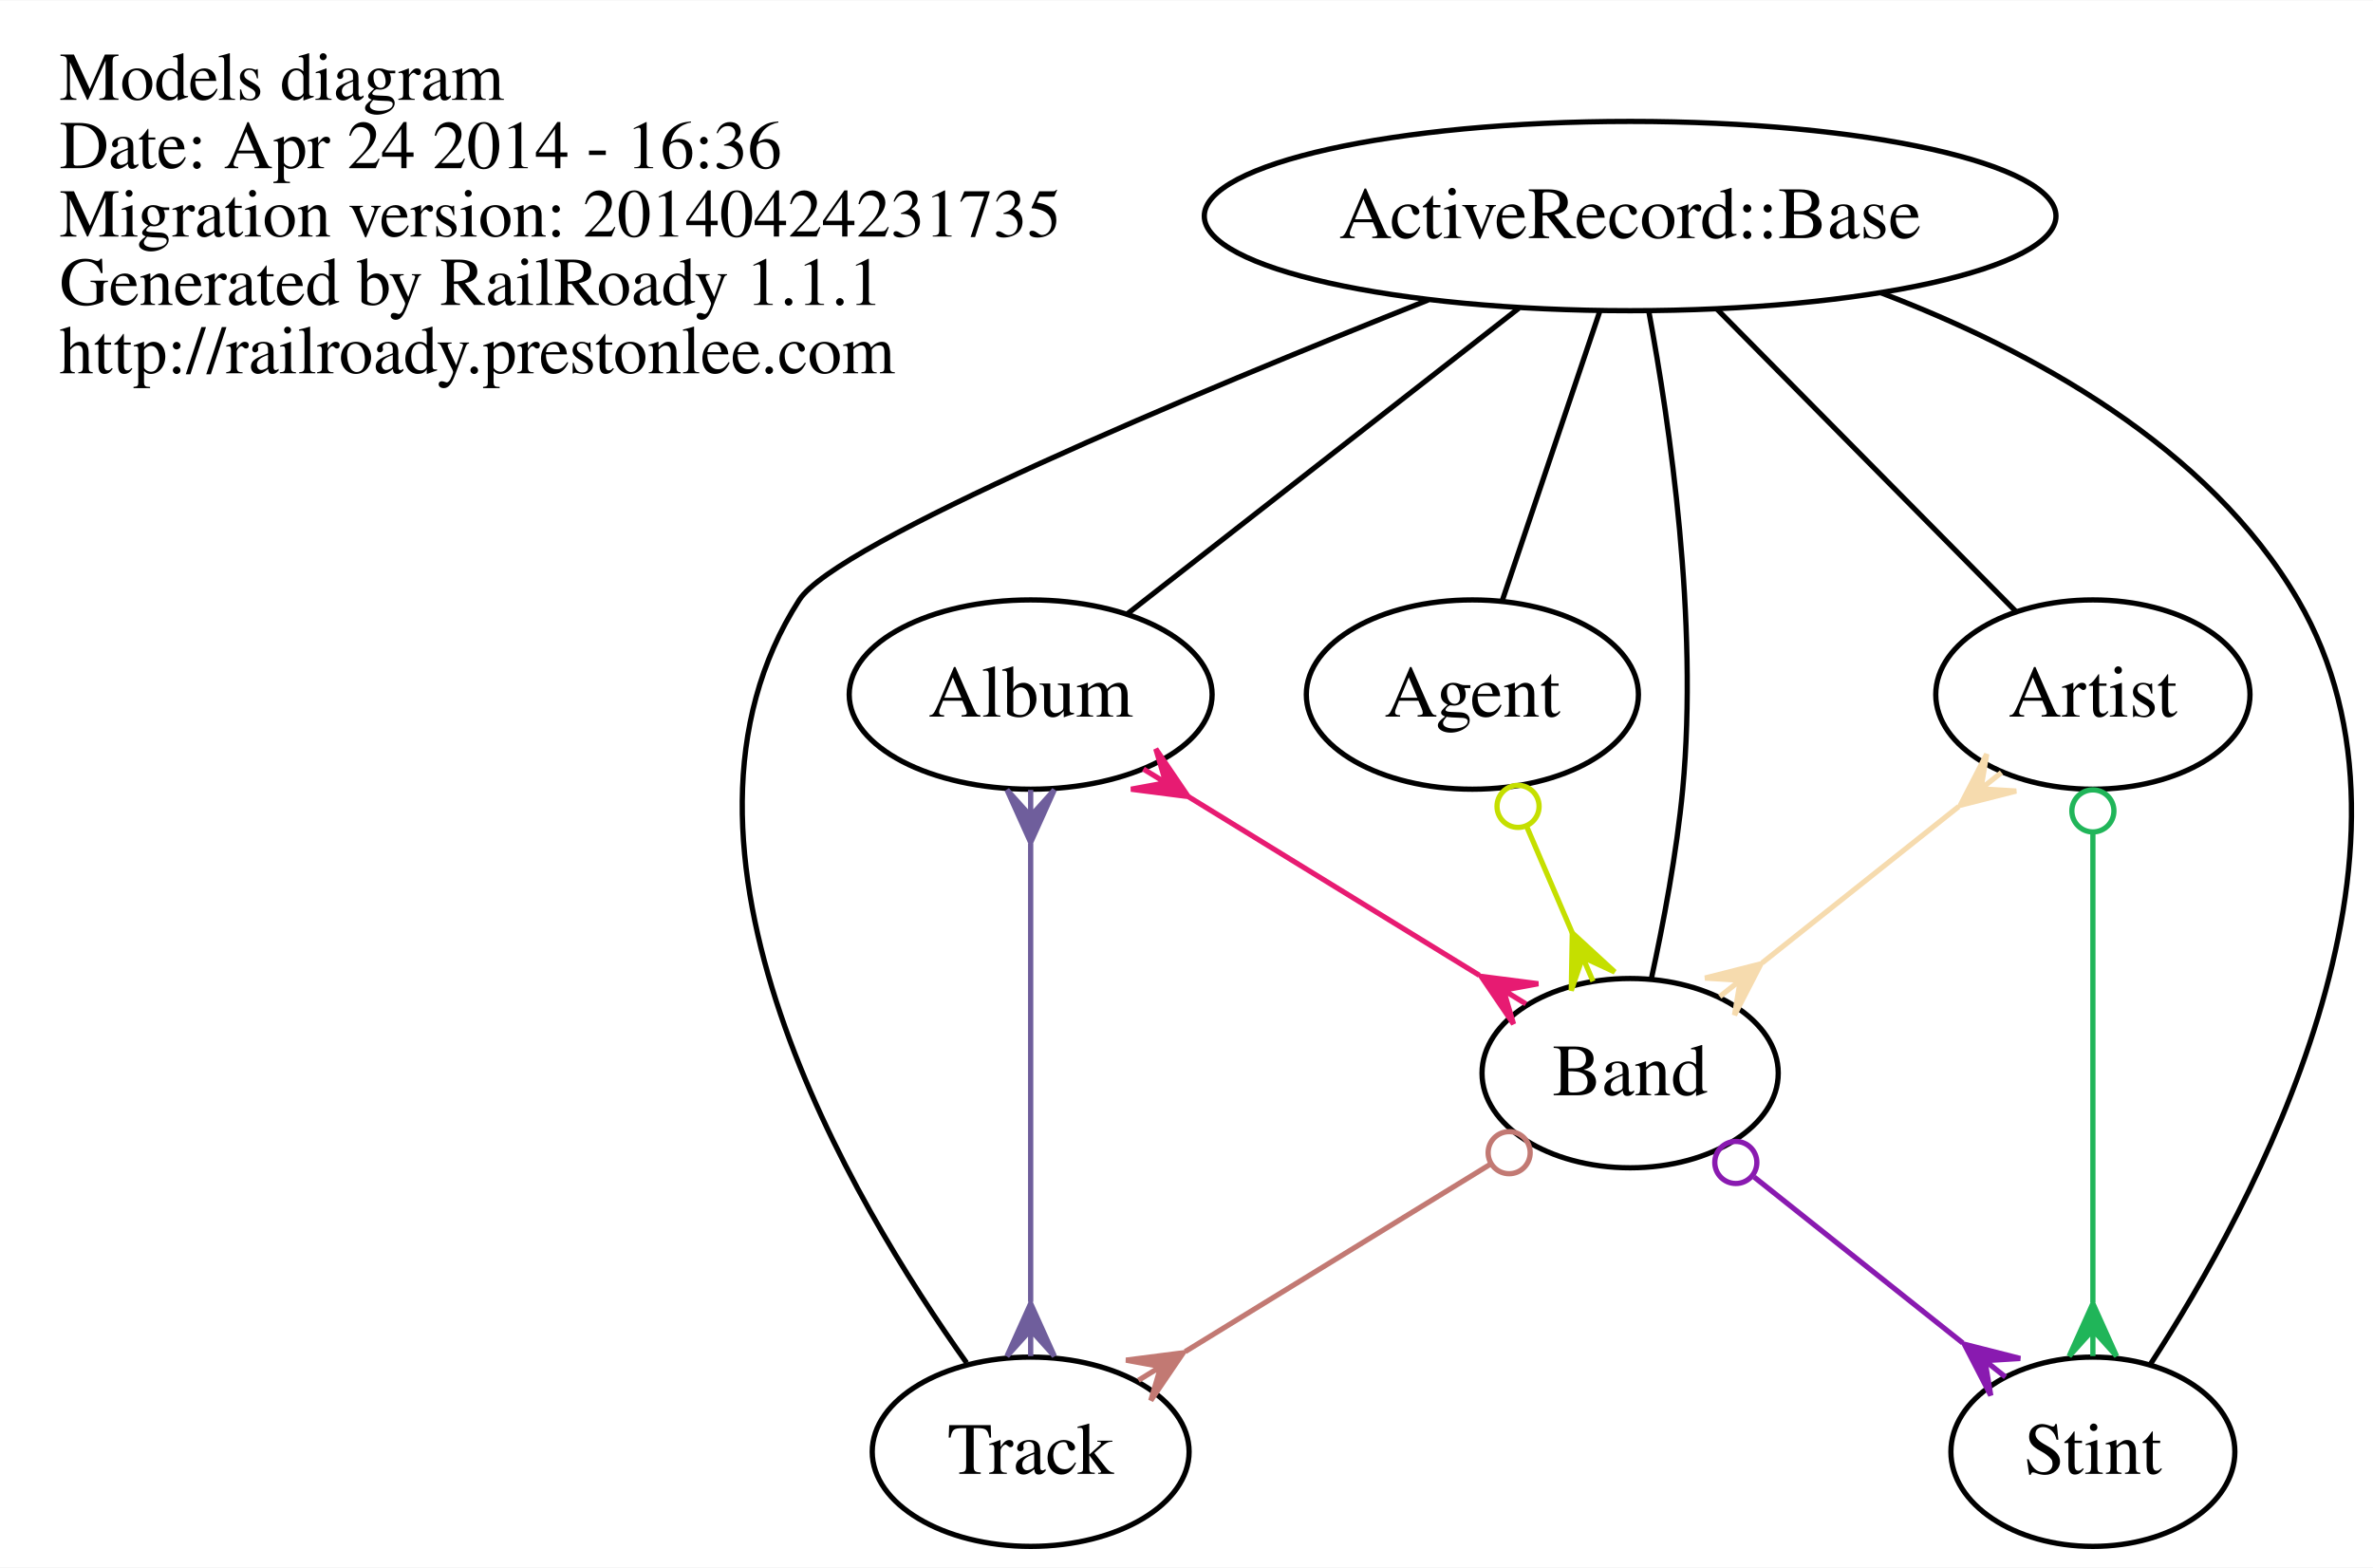
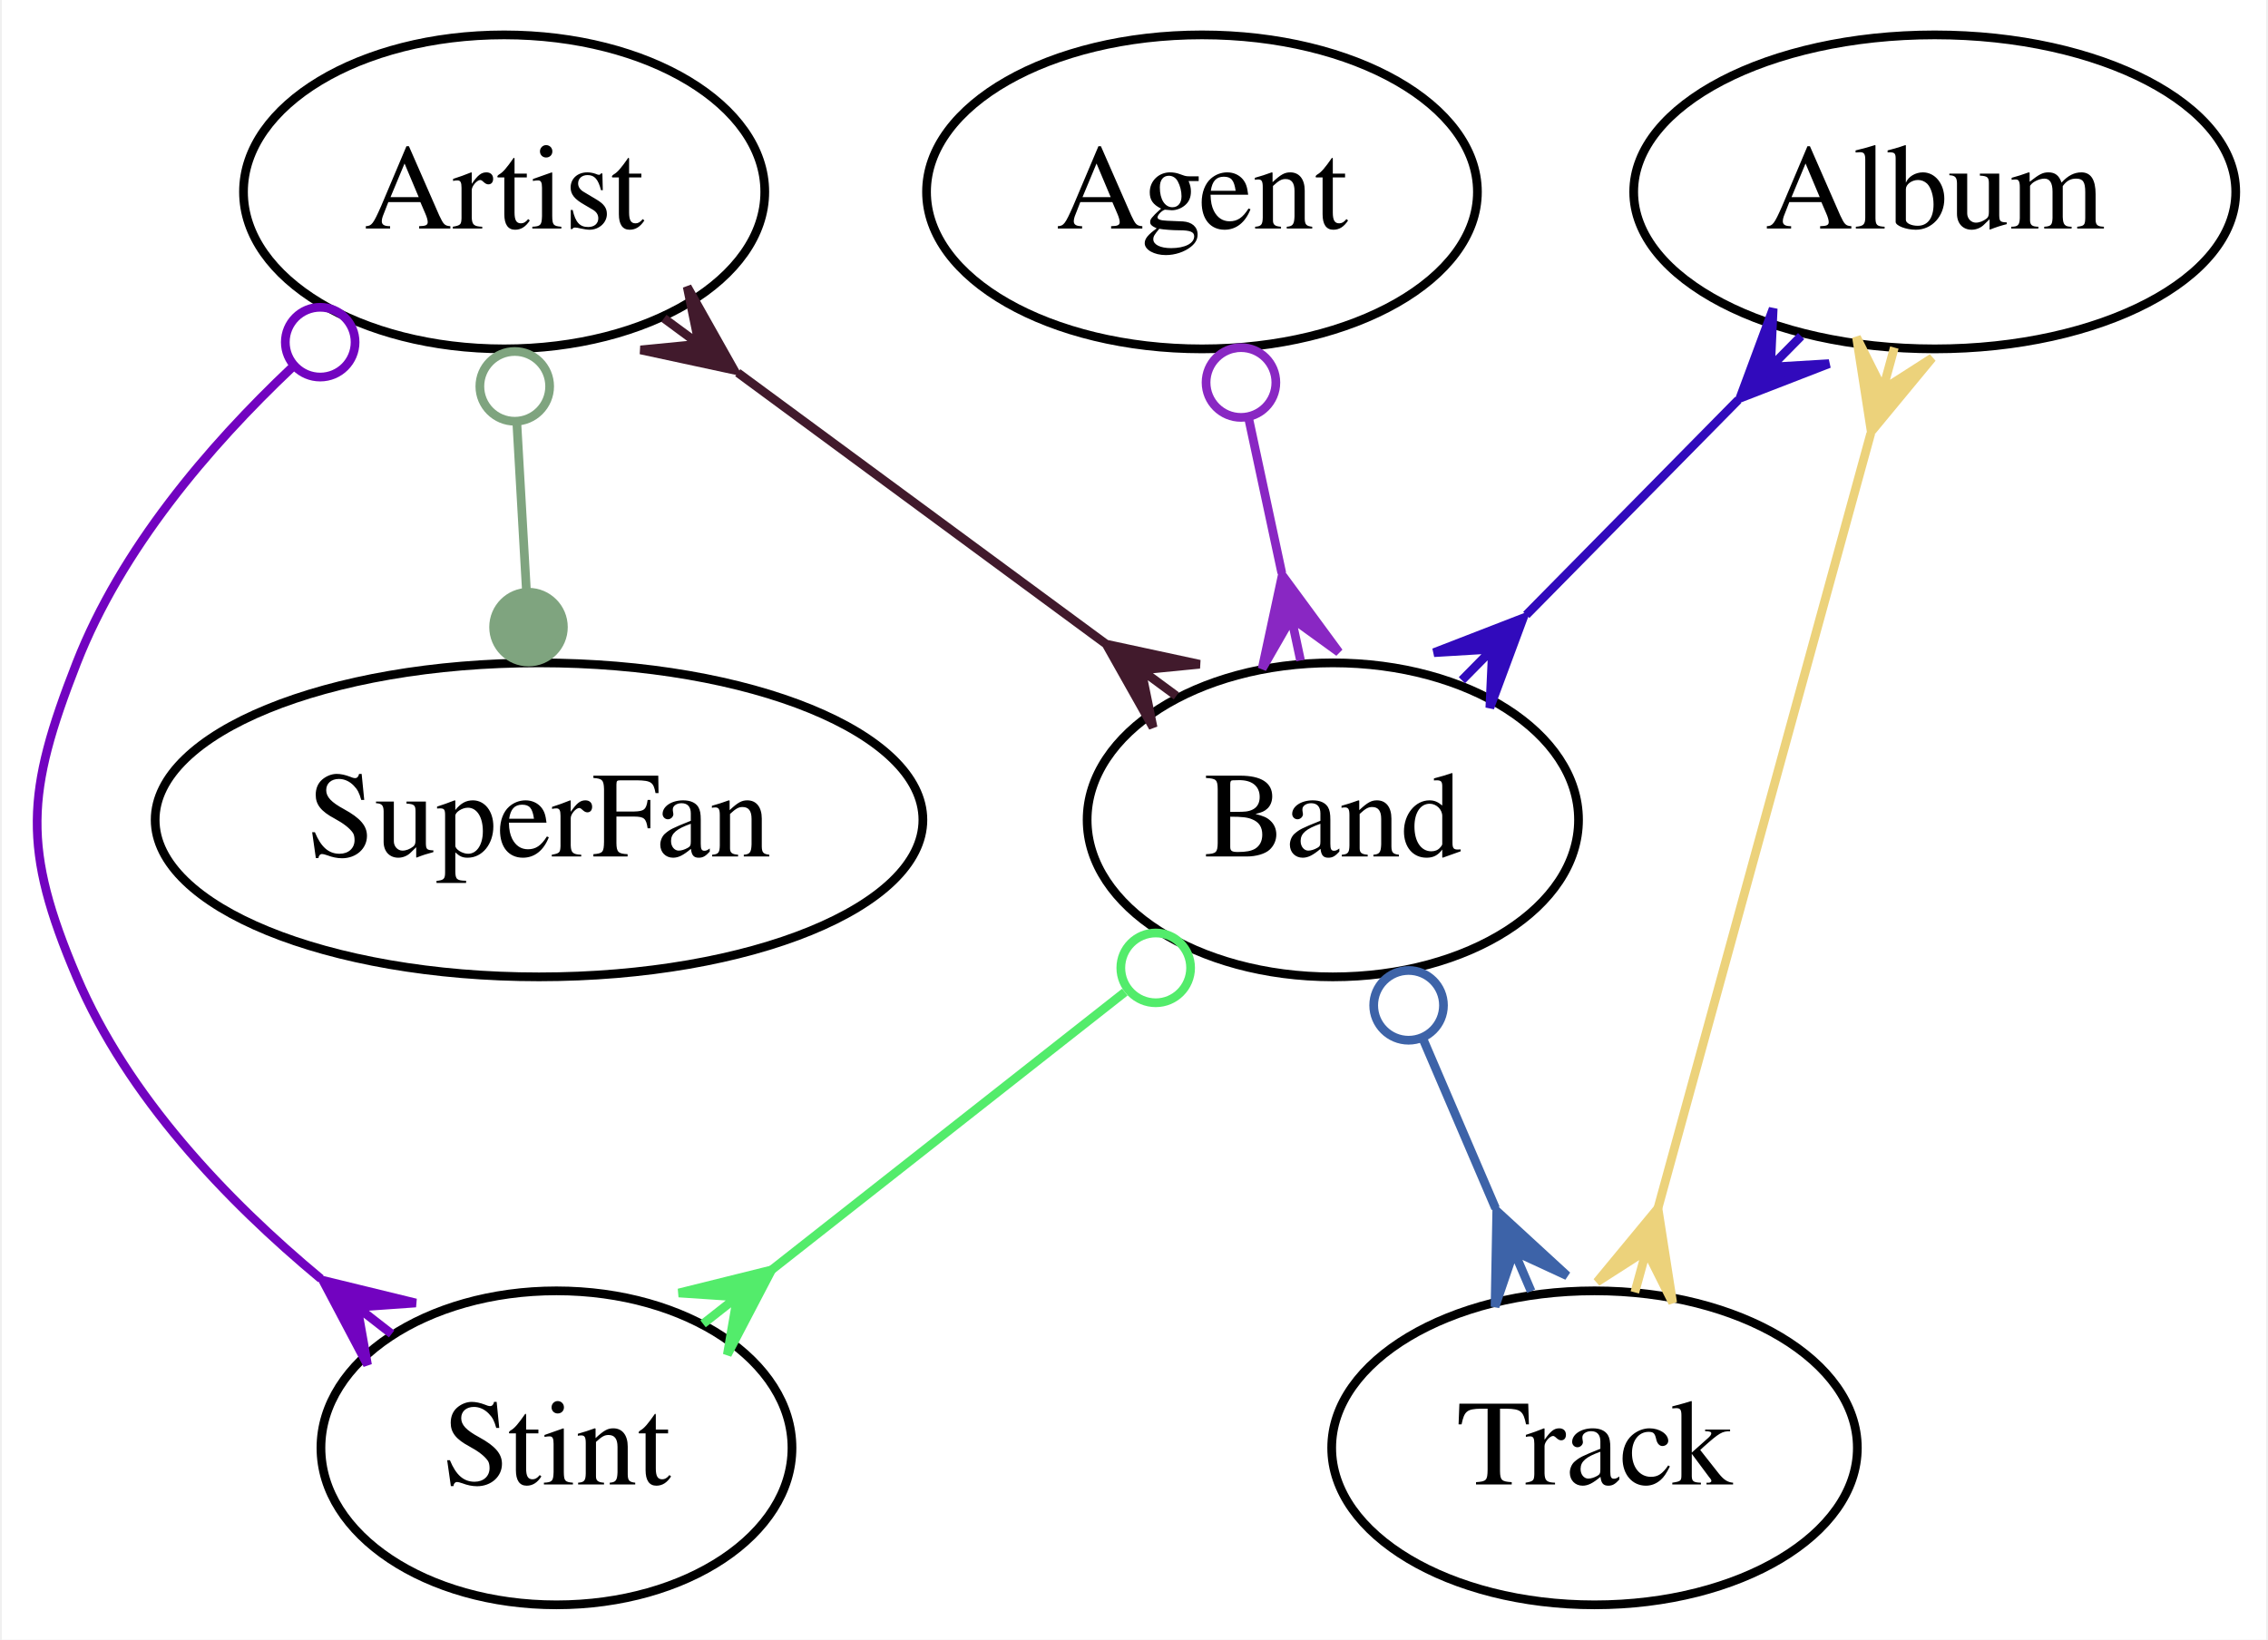
- <svg xmlns="http://www.w3.org/2000/svg" width="451pt" height="298pt" viewBox="0.00 0.00 451.27 298.00">
-   <g id="graph0" class="graph" transform="scale(1 1) rotate(0) translate(4 294)">
-     <polygon fill="white" stroke="none" points="-4,4 -4,-294 447.275,-294 447.275,4 -4,4" />
+ <svg xmlns="http://www.w3.org/2000/svg" width="260pt" height="188pt" viewBox="0.00 0.00 259.59 188.00">
+   <g id="graph0" class="graph" transform="scale(1 1) rotate(0) translate(4 184)">
+     <polygon fill="white" stroke="none" points="-4,4 -4,-184 255.588,-184 255.588,4 -4,4" />
    <g id="node1" class="node">
-       <text text-anchor="start" x="7.312" y="-275.1" font-family="Times,serif" font-size="13.00">Models diagram</text>
-       <text text-anchor="start" x="7.312" y="-262.1" font-family="Times,serif" font-size="13.00">Date: Apr 24 2014 - 16:36</text>
-       <text text-anchor="start" x="7.312" y="-249.1" font-family="Times,serif" font-size="13.00">Migration version: 20140424231735</text>
-       <text text-anchor="start" x="7.312" y="-236.1" font-family="Times,serif" font-size="13.00">Generated by RailRoady 1.1.1</text>
-       <text text-anchor="start" x="7.312" y="-223.1" font-family="Times,serif" font-size="13.00">http://railroady.prestonlee.com</text>
+       <ellipse fill="none" stroke="black" cx="133.588" cy="-162" rx="31.577" ry="18" />
+       <text text-anchor="middle" x="133.588" y="-157.8" font-family="Times,serif" font-size="14.00">Agent</text>
+     </g>
+     <g id="node4" class="node">
+       <ellipse fill="none" stroke="black" cx="148.588" cy="-90" rx="28.166" ry="18" />
+       <text text-anchor="middle" x="148.588" y="-85.8" font-family="Times,serif" font-size="14.00">Band</text>
+     </g>
+     <g id="edge1" class="edge">
+       <path fill="none" stroke="#8927c3" d="M138.948,-135.987C140.177,-130.249 141.49,-124.121 142.739,-118.293" />
+       <ellipse fill="none" stroke="#8927c3" cx="138.057" cy="-140.144" rx="4" ry="4" />
+       <polygon fill="#8927c3" stroke="#8927c3" points="142.791,-118.053 149.286,-109.218 143.838,-113.164 144.886,-108.275 144.886,-108.275 144.886,-108.275 143.838,-113.164 140.486,-107.332 142.791,-118.053 142.791,-118.053" />
    </g>
    <g id="node2" class="node">
-       <ellipse fill="none" stroke="black" cx="276" cy="-162" rx="31.577" ry="18" />
-       <text text-anchor="middle" x="276" y="-157.8" font-family="Times,serif" font-size="14.00">Agent</text>
+       <ellipse fill="none" stroke="black" cx="217.588" cy="-162" rx="34.508" ry="18" />
+       <text text-anchor="middle" x="217.588" y="-157.8" font-family="Times,serif" font-size="14.00">Album</text>
+     </g>
+     <g id="edge3" class="edge">
+       <path fill="none" stroke="#310abc" d="M195.061,-138.146C187.263,-130.236 178.533,-121.38 170.764,-113.498" />
+       <polygon fill="#310abc" stroke="#310abc" points="195.254,-138.343 199.07,-148.624 198.764,-141.904 202.274,-145.465 202.274,-145.465 202.274,-145.465 198.764,-141.904 205.479,-142.306 195.254,-138.343 195.254,-138.343" />
+       <polygon fill="#310abc" stroke="#310abc" points="170.405,-113.133 166.59,-102.852 166.895,-109.572 163.385,-106.011 163.385,-106.011 163.385,-106.011 166.895,-109.572 160.18,-109.17 170.405,-113.133 170.405,-113.133" />
+     </g>
+     <g id="node7" class="node">
+       <ellipse fill="none" stroke="black" cx="178.588" cy="-18" rx="30.13" ry="18" />
+       <text text-anchor="middle" x="178.588" y="-13.8" font-family="Times,serif" font-size="14.00">Track</text>
+     </g>
+     <g id="edge2" class="edge">
+       <path fill="none" stroke="#ecd27b" d="M210.257,-134.309C203.278,-108.897 192.834,-70.87 185.871,-45.517" />
+       <polygon fill="#ecd27b" stroke="#ecd27b" points="210.312,-134.51 208.622,-145.345 211.637,-139.332 212.961,-144.153 212.961,-144.153 212.961,-144.153 211.637,-139.332 217.3,-142.961 210.312,-134.51 210.312,-134.51" />
+       <polygon fill="#ecd27b" stroke="#ecd27b" points="185.857,-45.468 187.548,-34.633 184.533,-40.646 183.209,-35.825 183.209,-35.825 183.209,-35.825 184.533,-40.646 178.869,-37.017 185.857,-45.468 185.857,-45.468" />
+     </g>
+     <g id="node3" class="node">
+       <ellipse fill="none" stroke="black" cx="53.588" cy="-162" rx="29.879" ry="18" />
+       <text text-anchor="middle" x="53.588" y="-157.8" font-family="Times,serif" font-size="14.00">Artist</text>
+     </g>
+     <g id="edge6" class="edge">
+       <path fill="none" stroke="#411a2c" d="M80.37,-141.266C93.56,-131.547 109.4,-119.875 122.496,-110.226" />
+       <polygon fill="#411a2c" stroke="#411a2c" points="79.955,-141.571 69.235,-143.881 75.93,-144.537 71.905,-147.503 71.905,-147.503 71.905,-147.503 75.93,-144.537 74.574,-151.126 79.955,-141.571 79.955,-141.571" />
+       <polygon fill="#411a2c" stroke="#411a2c" points="122.599,-110.15 133.319,-107.841 126.624,-107.184 130.649,-104.218 130.649,-104.218 130.649,-104.218 126.624,-107.184 127.98,-100.595 122.599,-110.15 122.599,-110.15" />
    </g>
    <g id="node5" class="node">
-       <ellipse fill="none" stroke="black" cx="306" cy="-90" rx="28.166" ry="18" />
-       <text text-anchor="middle" x="306" y="-85.8" font-family="Times,serif" font-size="14.00">Band</text>
+       <ellipse fill="none" stroke="black" cx="59.588" cy="-18" rx="27" ry="18" />
+       <text text-anchor="middle" x="59.588" y="-13.8" font-family="Times,serif" font-size="14.00">Stint</text>
    </g>
-     <g id="edge1" class="edge">
-       <path fill="none" stroke="#c5df00" d="M286.307,-136.95C289.106,-130.418 292.148,-123.322 294.984,-116.703" />
-       <ellipse fill="none" stroke="#c5df00" cx="284.685" cy="-140.734" rx="4" ry="4" />
-       <polygon fill="#c5df00" stroke="#c5df00" points="295.002,-116.661 303.078,-109.243 296.972,-112.066 298.941,-107.47 298.941,-107.47 298.941,-107.47 296.972,-112.066 294.805,-105.697 295.002,-116.661 295.002,-116.661" />
+     <g id="edge5" class="edge">
+       <path fill="none" stroke="#7203c0" d="M29.261,-141.856C19.644,-132.756 9.684,-121.018 4.588,-108 -1.244,-93.101 -1.672,-86.725 4.588,-72 10.417,-58.288 21.724,-46.403 32.578,-37.382" />
+       <ellipse fill="none" stroke="#7203c0" cx="32.502" cy="-144.769" rx="4" ry="4" />
+       <polygon fill="#7203c0" stroke="#7203c0" points="32.803,-37.206 43.457,-34.609 36.747,-34.133 40.691,-31.06 40.691,-31.06 40.691,-31.06 36.747,-34.133 37.925,-27.51 32.803,-37.206 32.803,-37.206" />
    </g>
-     <g id="node3" class="node">
-       <ellipse fill="none" stroke="black" cx="192" cy="-162" rx="34.508" ry="18" />
-       <text text-anchor="middle" x="192" y="-157.8" font-family="Times,serif" font-size="14.00">Album</text>
+     <g id="node6" class="node">
+       <ellipse fill="none" stroke="black" cx="57.588" cy="-90" rx="44.006" ry="18" />
+       <text text-anchor="middle" x="57.588" y="-85.8" font-family="Times,serif" font-size="14.00">SuperFan</text>
    </g>
    <g id="edge4" class="edge">
-       <path fill="none" stroke="#e71b72" d="M222.006,-142.575C239.111,-132.072 260.433,-118.98 277.313,-108.615" />
-       <polygon fill="#e71b72" stroke="#e71b72" points="221.964,-142.601 211.088,-143.999 217.703,-145.217 213.443,-147.834 213.443,-147.834 213.443,-147.834 217.703,-145.217 215.797,-151.668 221.964,-142.601 221.964,-142.601" />
-       <polygon fill="#e71b72" stroke="#e71b72" points="277.658,-108.403 288.534,-107.005 281.918,-105.787 286.179,-103.171 286.179,-103.171 286.179,-103.171 281.918,-105.787 283.825,-99.336 277.658,-108.403 277.658,-108.403" />
+       <path fill="none" stroke="#7fa47f" d="M55.037,-135.64C55.397,-129.348 55.782,-122.605 56.141,-116.316" />
+       <ellipse fill="none" stroke="#7fa47f" cx="54.805" cy="-139.703" rx="4" ry="4" />
+       <ellipse fill="#7fa47f" stroke="#7fa47f" cx="56.382" cy="-112.098" rx="4" ry="4" />
    </g>
-     <g id="node7" class="node">
-       <ellipse fill="none" stroke="black" cx="192" cy="-18" rx="30.13" ry="18" />
-       <text text-anchor="middle" x="192" y="-13.8" font-family="Times,serif" font-size="14.00">Track</text>
-     </g>
-     <g id="edge3" class="edge">
-       <path fill="none" stroke="#6f5e9c" d="M192,-133.679C192,-108.599 192,-71.627 192,-46.493" />
-       <polygon fill="#6f5e9c" stroke="#6f5e9c" points="192,-133.871 187.5,-143.871 192,-138.871 192,-143.871 192,-143.871 192,-143.871 192,-138.871 196.5,-143.872 192,-133.871 192,-133.871" />
-       <polygon fill="#6f5e9c" stroke="#6f5e9c" points="192,-46.189 196.5,-36.189 192,-41.189 192,-36.189 192,-36.189 192,-36.189 192,-41.189 187.5,-36.189 192,-46.189 192,-46.189" />
-     </g>
-     <g id="node4" class="node">
-       <ellipse fill="none" stroke="black" cx="394" cy="-162" rx="29.879" ry="18" />
-       <text text-anchor="middle" x="394" y="-157.8" font-family="Times,serif" font-size="14.00">Artist</text>
+     <g id="edge8" class="edge">
+       <path fill="none" stroke="#53ec6b" d="M124.743,-70.246C112.222,-60.398 96.897,-48.344 84.256,-38.402" />
+       <ellipse fill="none" stroke="#53ec6b" cx="128.284" cy="-73.03" rx="4" ry="4" />
+       <polygon fill="#53ec6b" stroke="#53ec6b" points="84.254,-38.4 79.175,-28.681 80.323,-35.309 76.393,-32.218 76.393,-32.218 76.393,-32.218 80.323,-35.309 73.611,-35.755 84.254,-38.4 84.254,-38.4" />
    </g>
    <g id="edge7" class="edge">
-       <path fill="none" stroke="#f6dbae" d="M368.462,-140.686C356.712,-131.339 342.816,-120.286 331.118,-110.98" />
-       <polygon fill="#f6dbae" stroke="#f6dbae" points="368.788,-140.945 373.813,-150.692 372.701,-144.058 376.614,-147.17 376.614,-147.17 376.614,-147.17 372.701,-144.058 379.415,-143.649 368.788,-140.945 368.788,-140.945" />
-       <polygon fill="#f6dbae" stroke="#f6dbae" points="330.876,-110.788 325.852,-101.041 326.963,-107.675 323.05,-104.563 323.05,-104.563 323.05,-104.563 326.963,-107.675 320.249,-108.085 330.876,-110.788 330.876,-110.788" />
-     </g>
-     <g id="node6" class="node">
-       <ellipse fill="none" stroke="black" cx="394" cy="-18" rx="27" ry="18" />
-       <text text-anchor="middle" x="394" y="-13.8" font-family="Times,serif" font-size="14.00">Stint</text>
-     </g>
-     <g id="edge6" class="edge">
-       <path fill="none" stroke="#20b559" d="M394,-135.558C394,-110.444 394,-72.164 394,-46.393" />
-       <ellipse fill="none" stroke="#20b559" cx="394" cy="-139.871" rx="4" ry="4" />
-       <polygon fill="#20b559" stroke="#20b559" points="394,-46.189 398.5,-36.189 394,-41.189 394,-36.189 394,-36.189 394,-36.189 394,-41.189 389.5,-36.189 394,-46.189 394,-46.189" />
-     </g>
-     <g id="edge10" class="edge">
-       <path fill="none" stroke="#891ab0" d="M329.576,-70.246C341.839,-60.492 356.821,-48.574 369.251,-38.687" />
-       <ellipse fill="none" stroke="#891ab0" cx="326.098" cy="-73.013" rx="4" ry="4" />
-       <polygon fill="#891ab0" stroke="#891ab0" points="369.557,-38.443 380.185,-35.74 373.47,-35.331 377.383,-32.218 377.383,-32.218 377.383,-32.218 373.47,-35.331 374.582,-28.696 369.557,-38.443 369.557,-38.443" />
-     </g>
-     <g id="edge9" class="edge">
-       <path fill="none" stroke="#c27973" d="M279.513,-72.736C262.117,-62.054 239.344,-48.071 221.39,-37.046" />
-       <ellipse fill="none" stroke="#c27973" cx="282.994" cy="-74.874" rx="4" ry="4" />
-       <polygon fill="#c27973" stroke="#c27973" points="221.016,-36.817 214.849,-27.749 216.755,-34.2 212.494,-31.584 212.494,-31.584 212.494,-31.584 216.755,-34.2 210.139,-35.419 221.016,-36.817 221.016,-36.817" />
-     </g>
-     <g id="node8" class="node">
-       <ellipse fill="none" stroke="black" cx="306" cy="-253" rx="80.982" ry="18" />
-       <text text-anchor="middle" x="306" y="-248.8" font-family="Times,serif" font-size="14.00">ActiveRecord::Base</text>
-     </g>
-     <g id="edge2" class="edge">
-       <path fill="none" stroke="black" d="M300.216,-234.84C294.869,-218.979 286.973,-195.553 281.665,-179.806" />
-     </g>
-     <g id="edge5" class="edge">
-       <path fill="none" stroke="black" d="M284.825,-235.468C263.447,-218.779 230.763,-193.263 210.425,-177.384" />
-     </g>
-     <g id="edge8" class="edge">
-       <path fill="none" stroke="black" d="M322.552,-235.26C338.883,-218.744 363.612,-193.733 379.277,-177.89" />
-     </g>
-     <g id="edge11" class="edge">
-       <path fill="none" stroke="black" d="M309.567,-234.791C313.529,-213.477 318.998,-176.06 316,-144 314.867,-131.88 312.306,-118.402 310.059,-108.071" />
-     </g>
-     <g id="edge12" class="edge">
-       <path fill="none" stroke="black" d="M353.709,-238.402C382.162,-227.56 415.967,-209.236 433,-180 460.942,-132.039 424.586,-64.886 405,-34.739" />
-     </g>
-     <g id="edge13" class="edge">
-       <path fill="none" stroke="black" d="M267.617,-237.043C223.126,-219.322 154.972,-190.838 148,-180 117.746,-132.966 158.118,-65.342 179.821,-34.907" />
+       <path fill="none" stroke="#3d63a8" d="M158.969,-64.778C161.64,-58.544 164.529,-51.805 167.246,-45.463" />
+       <ellipse fill="none" stroke="#3d63a8" cx="157.273" cy="-68.734" rx="4" ry="4" />
+       <polygon fill="#3d63a8" stroke="#3d63a8" points="167.382,-45.148 175.457,-37.729 169.351,-40.552 171.321,-35.956 171.321,-35.956 171.321,-35.956 169.351,-40.552 167.185,-34.184 167.382,-45.148 167.382,-45.148" />
    </g>
  </g>
</svg>
